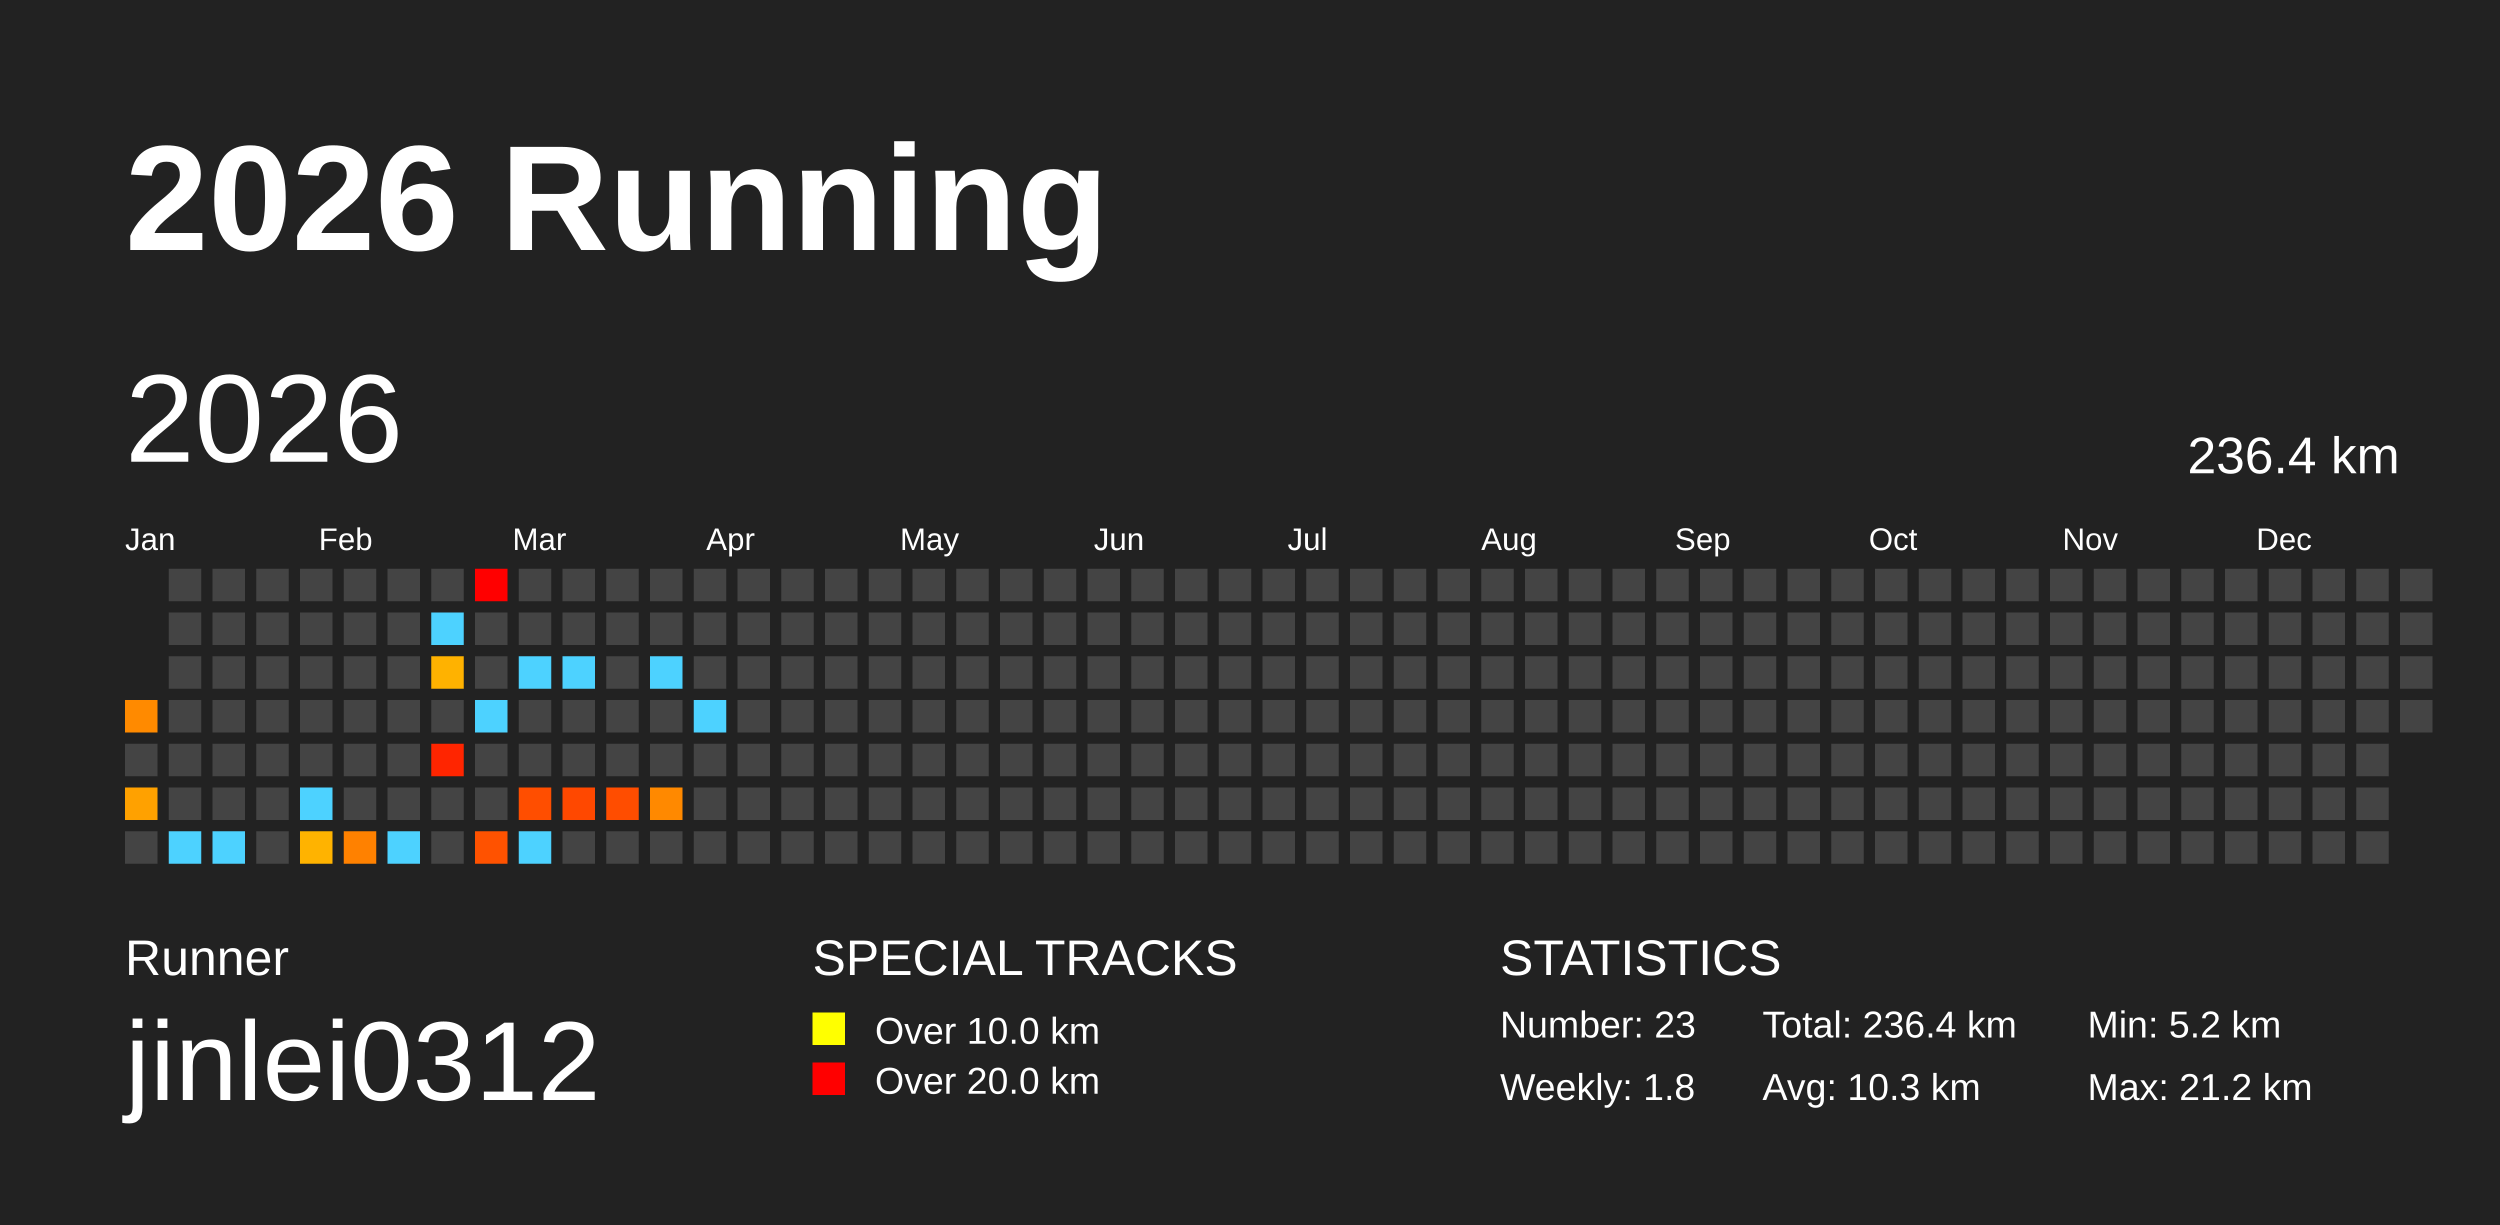
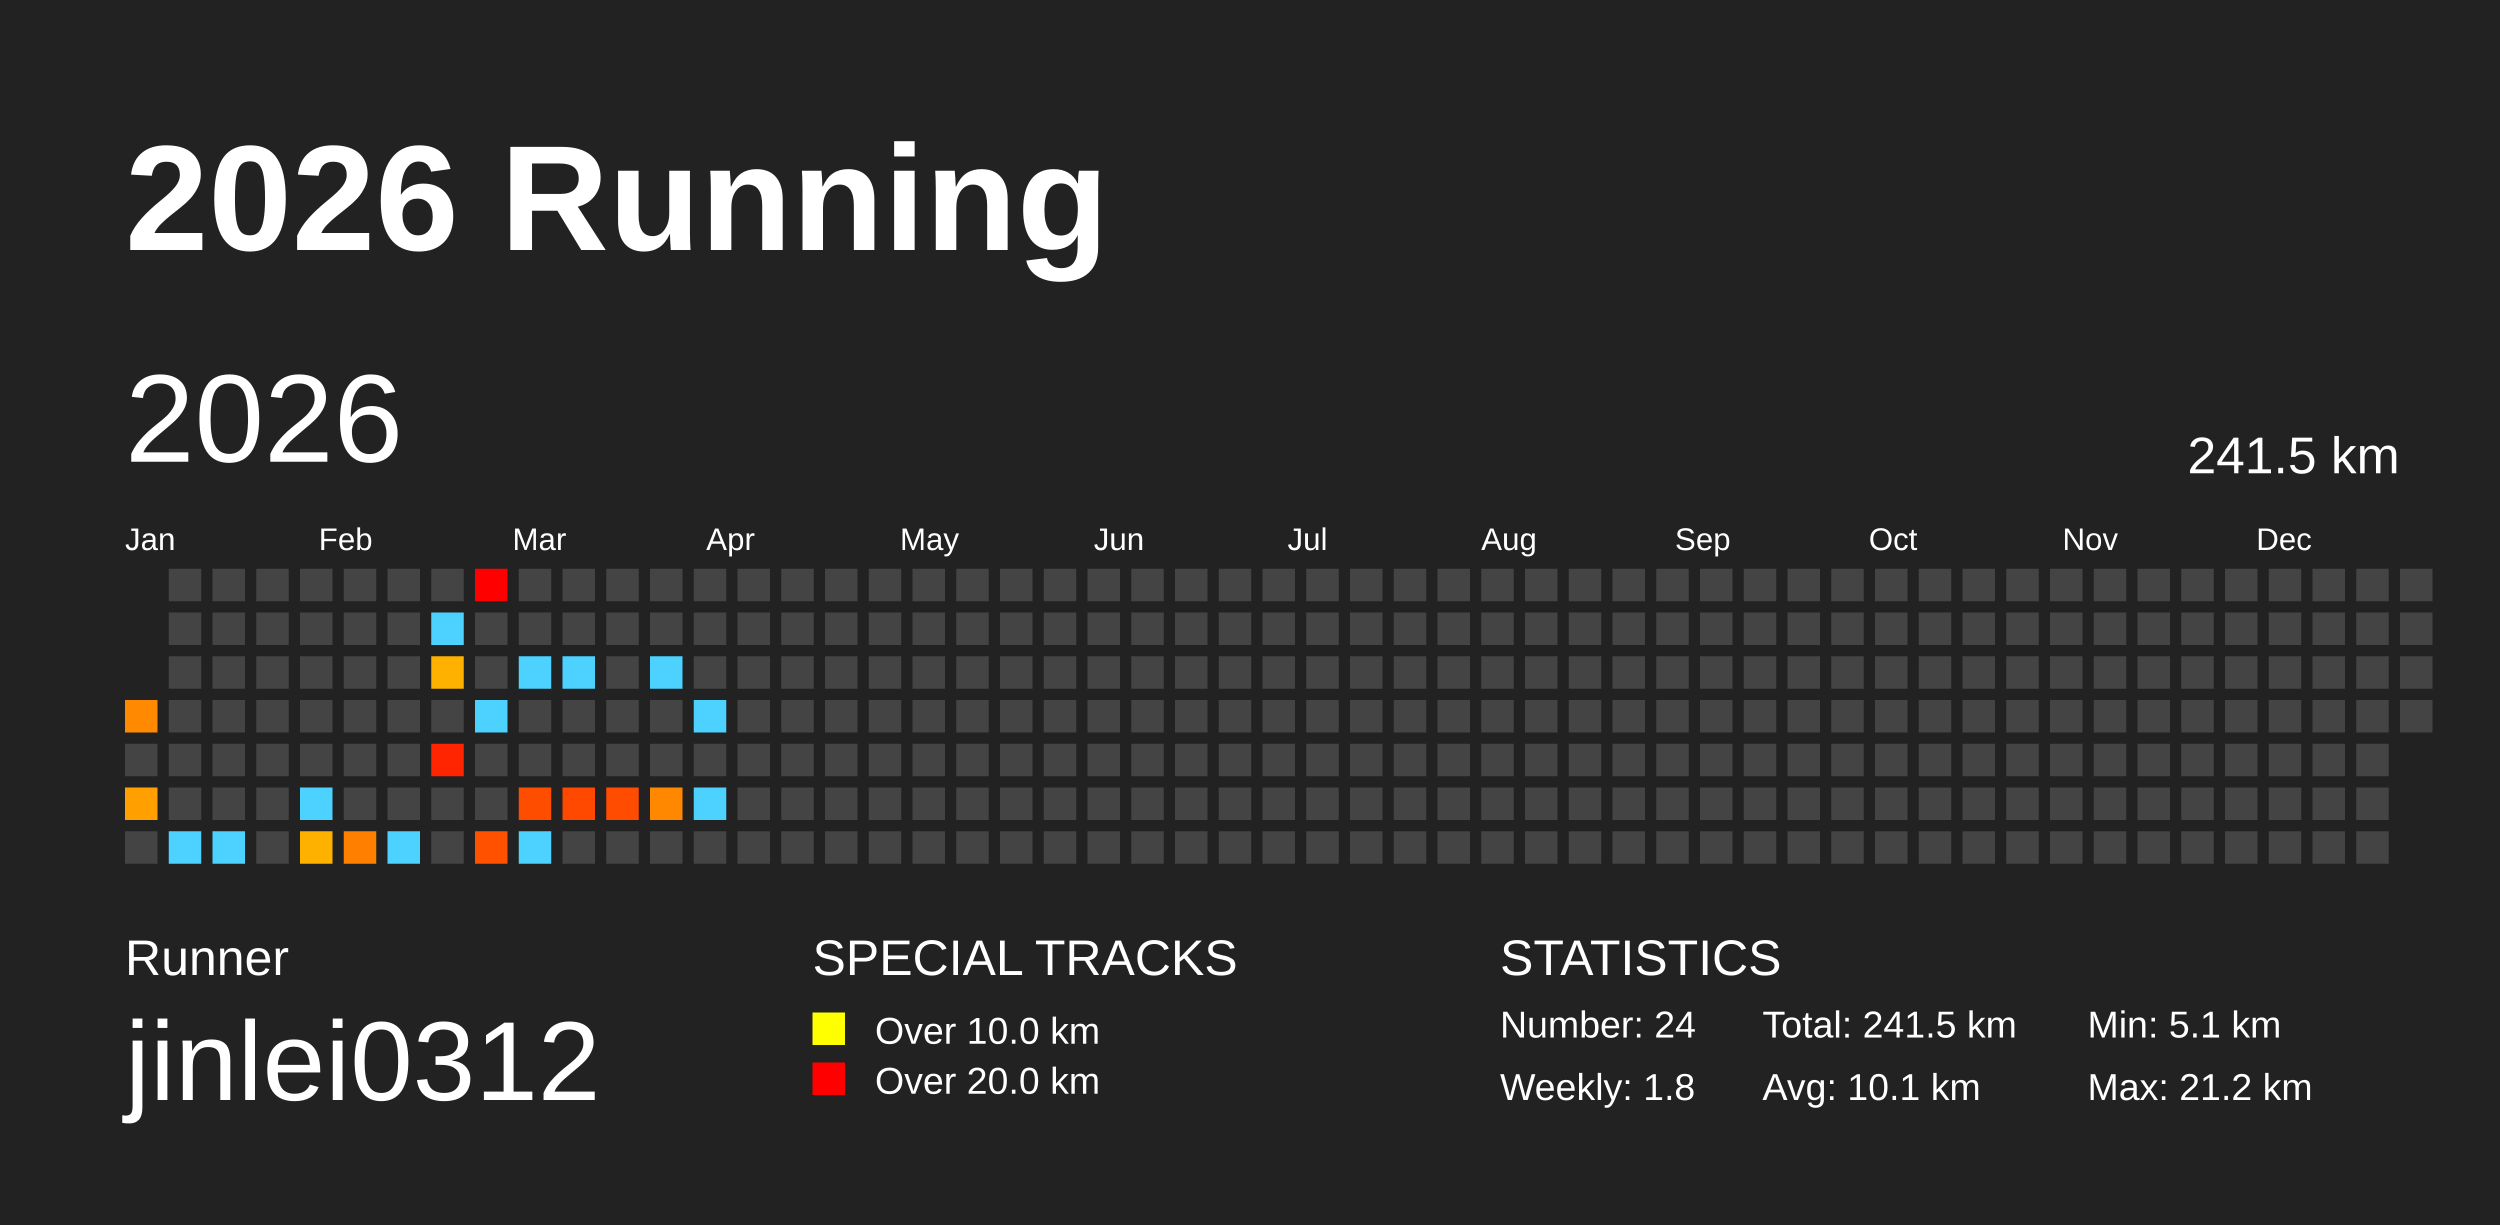
<svg xmlns="http://www.w3.org/2000/svg" baseProfile="full" height="98mm" version="1.1" viewBox="0,0,200,98" width="200mm">
  <defs />
  <rect fill="#222222" height="98" width="200" x="0" y="0" />
  <text fill="#FFFFFF" style="font-size:12px; font-family:Arial; font-weight:bold;" x="10" y="20">2026 Running</text>
  <text fill="#FFFFFF" style="font-size:4px; font-family:Arial" x="10" y="78">Runner</text>
  <text fill="#FFFFFF" style="font-size:9px; font-family:Arial" x="10" y="88">jinlei0312</text>
  <text fill="#FFFFFF" style="font-size:4px; font-family:Arial" x="65" y="78">SPECIAL TRACKS</text>
  <rect fill="yellow" height="2.6" width="2.6" x="65" y="81" />
  <text fill="#FFFFFF" style="font-size:3px; font-family:Arial" x="70" y="83.5">Over 10.0 km</text>
  <rect fill="red" height="2.6" width="2.6" x="65" y="85" />
  <text fill="#FFFFFF" style="font-size:3px; font-family:Arial" x="70" y="87.5">Over 20.0 km</text>
  <text fill="#FFFFFF" style="font-size:4px; font-family:Arial" x="120" y="78">STATISTICS</text>
-   <text fill="#FFFFFF" style="font-size:3px; font-family:Arial" x="120" y="83">Number: 23</text>
+   <text fill="#FFFFFF" style="font-size:3px; font-family:Arial" x="120" y="83">Number: 24</text>
  <text fill="#FFFFFF" style="font-size:3px; font-family:Arial" x="120" y="88">Weekly: 1.8</text>
-   <text fill="#FFFFFF" style="font-size:3px; font-family:Arial" x="141" y="83">Total: 236.4 km</text>
-   <text fill="#FFFFFF" style="font-size:3px; font-family:Arial" x="141" y="88">Avg: 10.3 km</text>
-   <text fill="#FFFFFF" style="font-size:3px; font-family:Arial" x="167" y="83">Min: 5.2 km</text>
+   <text fill="#FFFFFF" style="font-size:3px; font-family:Arial" x="141" y="83">Total: 241.5 km</text>
+   <text fill="#FFFFFF" style="font-size:3px; font-family:Arial" x="141" y="88">Avg: 10.1 km</text>
+   <text fill="#FFFFFF" style="font-size:3px; font-family:Arial" x="167" y="83">Min: 5.1 km</text>
  <text fill="#FFFFFF" style="font-size:3px; font-family:Arial" x="167" y="88">Max: 21.2 km</text>
  <text dominant-baseline="hanging" fill="#FFFFFF" style="font-size:10.0px; font-family:Arial;" x="10" y="30">2026</text>
-   <text dominant-baseline="hanging" fill="#FFFFFF" style="font-size:4.125px; font-family:Arial;" x="175" y="35">236.4 km</text>
+   <text dominant-baseline="hanging" fill="#FFFFFF" style="font-size:4.125px; font-family:Arial;" x="175" y="35">241.5 km</text>
  <text fill="#FFFFFF" style="font-size:2.5px; font-family:Arial" x="10.0" y="44">Jan</text>
  <text fill="#FFFFFF" style="font-size:2.5px; font-family:Arial" x="25.5" y="44">Feb</text>
  <text fill="#FFFFFF" style="font-size:2.5px; font-family:Arial" x="41.0" y="44">Mar</text>
  <text fill="#FFFFFF" style="font-size:2.5px; font-family:Arial" x="56.5" y="44">Apr</text>
  <text fill="#FFFFFF" style="font-size:2.5px; font-family:Arial" x="72.0" y="44">May</text>
  <text fill="#FFFFFF" style="font-size:2.5px; font-family:Arial" x="87.5" y="44">Jun</text>
  <text fill="#FFFFFF" style="font-size:2.5px; font-family:Arial" x="103.0" y="44">Jul</text>
  <text fill="#FFFFFF" style="font-size:2.5px; font-family:Arial" x="118.5" y="44">Aug</text>
  <text fill="#FFFFFF" style="font-size:2.5px; font-family:Arial" x="134.0" y="44">Sep</text>
  <text fill="#FFFFFF" style="font-size:2.5px; font-family:Arial" x="149.5" y="44">Oct</text>
  <text fill="#FFFFFF" style="font-size:2.5px; font-family:Arial" x="165.0" y="44">Nov</text>
  <text fill="#FFFFFF" style="font-size:2.5px; font-family:Arial" x="180.5" y="44">Dec</text>
-   <rect fill="#ff8a00" height="2.6" width="2.6" x="10.0" y="56.0" />
+   <rect fill="#ff8900" height="2.6" width="2.6" x="10.0" y="56.0" />
  <rect fill="#444444" height="2.6" width="2.6" x="10.0" y="59.5" />
-   <rect fill="#ffa100" height="2.6" width="2.6" x="10.0" y="63.0" />
+   <rect fill="#ffa000" height="2.6" width="2.6" x="10.0" y="63.0" />
  <rect fill="#444444" height="2.6" width="2.6" x="10.0" y="66.5" />
  <rect fill="#444444" height="2.6" width="2.6" x="13.5" y="45.5" />
  <rect fill="#444444" height="2.6" width="2.6" x="13.5" y="49.0" />
  <rect fill="#444444" height="2.6" width="2.6" x="13.5" y="52.5" />
  <rect fill="#444444" height="2.6" width="2.6" x="13.5" y="56.0" />
  <rect fill="#444444" height="2.6" width="2.6" x="13.5" y="59.5" />
  <rect fill="#444444" height="2.6" width="2.6" x="13.5" y="63.0" />
  <rect fill="#4dd2ff" height="2.6" width="2.6" x="13.5" y="66.5" />
  <rect fill="#444444" height="2.6" width="2.6" x="17.0" y="45.5" />
  <rect fill="#444444" height="2.6" width="2.6" x="17.0" y="49.0" />
  <rect fill="#444444" height="2.6" width="2.6" x="17.0" y="52.5" />
  <rect fill="#444444" height="2.6" width="2.6" x="17.0" y="56.0" />
  <rect fill="#444444" height="2.6" width="2.6" x="17.0" y="59.5" />
  <rect fill="#444444" height="2.6" width="2.6" x="17.0" y="63.0" />
  <rect fill="#4dd2ff" height="2.6" width="2.6" x="17.0" y="66.5" />
  <rect fill="#444444" height="2.6" width="2.6" x="20.5" y="45.5" />
  <rect fill="#444444" height="2.6" width="2.6" x="20.5" y="49.0" />
  <rect fill="#444444" height="2.6" width="2.6" x="20.5" y="52.5" />
  <rect fill="#444444" height="2.6" width="2.6" x="20.5" y="56.0" />
  <rect fill="#444444" height="2.6" width="2.6" x="20.5" y="59.5" />
  <rect fill="#444444" height="2.6" width="2.6" x="20.5" y="63.0" />
  <rect fill="#444444" height="2.6" width="2.6" x="20.5" y="66.5" />
  <rect fill="#444444" height="2.6" width="2.6" x="24.0" y="45.5" />
  <rect fill="#444444" height="2.6" width="2.6" x="24.0" y="49.0" />
  <rect fill="#444444" height="2.6" width="2.6" x="24.0" y="52.5" />
  <rect fill="#444444" height="2.6" width="2.6" x="24.0" y="56.0" />
  <rect fill="#444444" height="2.6" width="2.6" x="24.0" y="59.5" />
  <rect fill="#4dd2ff" height="2.6" width="2.6" x="24.0" y="63.0" />
-   <rect fill="#ffb300" height="2.6" width="2.6" x="24.0" y="66.5" />
+   <rect fill="#ffb100" height="2.6" width="2.6" x="24.0" y="66.5" />
  <rect fill="#444444" height="2.6" width="2.6" x="27.5" y="45.5" />
  <rect fill="#444444" height="2.6" width="2.6" x="27.5" y="49.0" />
  <rect fill="#444444" height="2.6" width="2.6" x="27.5" y="52.5" />
  <rect fill="#444444" height="2.6" width="2.6" x="27.5" y="56.0" />
  <rect fill="#444444" height="2.6" width="2.6" x="27.5" y="59.5" />
  <rect fill="#444444" height="2.6" width="2.6" x="27.5" y="63.0" />
-   <rect fill="#ff8100" height="2.6" width="2.6" x="27.5" y="66.5" />
+   <rect fill="#ff8000" height="2.6" width="2.6" x="27.5" y="66.5" />
  <rect fill="#444444" height="2.6" width="2.6" x="31.0" y="45.5" />
  <rect fill="#444444" height="2.6" width="2.6" x="31.0" y="49.0" />
  <rect fill="#444444" height="2.6" width="2.6" x="31.0" y="52.5" />
  <rect fill="#444444" height="2.6" width="2.6" x="31.0" y="56.0" />
  <rect fill="#444444" height="2.6" width="2.6" x="31.0" y="59.5" />
  <rect fill="#444444" height="2.6" width="2.6" x="31.0" y="63.0" />
  <rect fill="#4dd2ff" height="2.6" width="2.6" x="31.0" y="66.5" />
  <rect fill="#444444" height="2.6" width="2.6" x="34.5" y="45.5" />
  <rect fill="#4dd2ff" height="2.6" width="2.6" x="34.5" y="49.0" />
-   <rect fill="#ffb200" height="2.6" width="2.6" x="34.5" y="52.5" />
+   <rect fill="#ffb100" height="2.6" width="2.6" x="34.5" y="52.5" />
  <rect fill="#444444" height="2.6" width="2.6" x="34.5" y="56.0" />
  <rect fill="#ff2500" height="2.6" width="2.6" x="34.5" y="59.5" />
  <rect fill="#444444" height="2.6" width="2.6" x="34.5" y="63.0" />
  <rect fill="#444444" height="2.6" width="2.6" x="34.5" y="66.5" />
  <rect fill="red" height="2.6" width="2.6" x="38.0" y="45.5" />
  <rect fill="#444444" height="2.6" width="2.6" x="38.0" y="49.0" />
  <rect fill="#444444" height="2.6" width="2.6" x="38.0" y="52.5" />
  <rect fill="#4dd2ff" height="2.6" width="2.6" x="38.0" y="56.0" />
  <rect fill="#444444" height="2.6" width="2.6" x="38.0" y="59.5" />
  <rect fill="#444444" height="2.6" width="2.6" x="38.0" y="63.0" />
-   <rect fill="#ff5200" height="2.6" width="2.6" x="38.0" y="66.5" />
+   <rect fill="#ff5100" height="2.6" width="2.6" x="38.0" y="66.5" />
  <rect fill="#444444" height="2.6" width="2.6" x="41.5" y="45.5" />
  <rect fill="#444444" height="2.6" width="2.6" x="41.5" y="49.0" />
  <rect fill="#4dd2ff" height="2.6" width="2.6" x="41.5" y="52.5" />
  <rect fill="#444444" height="2.6" width="2.6" x="41.5" y="56.0" />
  <rect fill="#444444" height="2.6" width="2.6" x="41.5" y="59.5" />
-   <rect fill="#ff4e00" height="2.6" width="2.6" x="41.5" y="63.0" />
+   <rect fill="#ff4d00" height="2.6" width="2.6" x="41.5" y="63.0" />
  <rect fill="#4dd2ff" height="2.6" width="2.6" x="41.5" y="66.5" />
  <rect fill="#444444" height="2.6" width="2.6" x="45.0" y="45.5" />
  <rect fill="#444444" height="2.6" width="2.6" x="45.0" y="49.0" />
  <rect fill="#4dd2ff" height="2.6" width="2.6" x="45.0" y="52.5" />
  <rect fill="#444444" height="2.6" width="2.6" x="45.0" y="56.0" />
  <rect fill="#444444" height="2.6" width="2.6" x="45.0" y="59.5" />
  <rect fill="#ff4800" height="2.6" width="2.6" x="45.0" y="63.0" />
  <rect fill="#444444" height="2.6" width="2.6" x="45.0" y="66.5" />
  <rect fill="#444444" height="2.6" width="2.6" x="48.5" y="45.5" />
  <rect fill="#444444" height="2.6" width="2.6" x="48.5" y="49.0" />
  <rect fill="#444444" height="2.6" width="2.6" x="48.5" y="52.5" />
  <rect fill="#444444" height="2.6" width="2.6" x="48.5" y="56.0" />
  <rect fill="#444444" height="2.6" width="2.6" x="48.5" y="59.5" />
-   <rect fill="#ff4d00" height="2.6" width="2.6" x="48.5" y="63.0" />
+   <rect fill="#ff4c00" height="2.6" width="2.6" x="48.5" y="63.0" />
  <rect fill="#444444" height="2.6" width="2.6" x="48.5" y="66.5" />
  <rect fill="#444444" height="2.6" width="2.6" x="52.0" y="45.5" />
  <rect fill="#444444" height="2.6" width="2.6" x="52.0" y="49.0" />
  <rect fill="#4dd2ff" height="2.6" width="2.6" x="52.0" y="52.5" />
  <rect fill="#444444" height="2.6" width="2.6" x="52.0" y="56.0" />
  <rect fill="#444444" height="2.6" width="2.6" x="52.0" y="59.5" />
-   <rect fill="#ff8900" height="2.6" width="2.6" x="52.0" y="63.0" />
+   <rect fill="#ff8800" height="2.6" width="2.6" x="52.0" y="63.0" />
  <rect fill="#444444" height="2.6" width="2.6" x="52.0" y="66.5" />
  <rect fill="#444444" height="2.6" width="2.6" x="55.5" y="45.5" />
  <rect fill="#444444" height="2.6" width="2.6" x="55.5" y="49.0" />
  <rect fill="#444444" height="2.6" width="2.6" x="55.5" y="52.5" />
  <rect fill="#4dd2ff" height="2.6" width="2.6" x="55.5" y="56.0" />
  <rect fill="#444444" height="2.6" width="2.6" x="55.5" y="59.5" />
-   <rect fill="#444444" height="2.6" width="2.6" x="55.5" y="63.0" />
+   <rect fill="#4dd2ff" height="2.6" width="2.6" x="55.5" y="63.0" />
  <rect fill="#444444" height="2.6" width="2.6" x="55.5" y="66.5" />
  <rect fill="#444444" height="2.6" width="2.6" x="59.0" y="45.5" />
  <rect fill="#444444" height="2.6" width="2.6" x="59.0" y="49.0" />
  <rect fill="#444444" height="2.6" width="2.6" x="59.0" y="52.5" />
  <rect fill="#444444" height="2.6" width="2.6" x="59.0" y="56.0" />
  <rect fill="#444444" height="2.6" width="2.6" x="59.0" y="59.5" />
  <rect fill="#444444" height="2.6" width="2.6" x="59.0" y="63.0" />
  <rect fill="#444444" height="2.6" width="2.6" x="59.0" y="66.5" />
  <rect fill="#444444" height="2.6" width="2.6" x="62.5" y="45.5" />
  <rect fill="#444444" height="2.6" width="2.6" x="62.5" y="49.0" />
  <rect fill="#444444" height="2.6" width="2.6" x="62.5" y="52.5" />
  <rect fill="#444444" height="2.6" width="2.6" x="62.5" y="56.0" />
  <rect fill="#444444" height="2.6" width="2.6" x="62.5" y="59.5" />
  <rect fill="#444444" height="2.6" width="2.6" x="62.5" y="63.0" />
  <rect fill="#444444" height="2.6" width="2.6" x="62.5" y="66.5" />
  <rect fill="#444444" height="2.6" width="2.6" x="66.0" y="45.5" />
  <rect fill="#444444" height="2.6" width="2.6" x="66.0" y="49.0" />
  <rect fill="#444444" height="2.6" width="2.6" x="66.0" y="52.5" />
  <rect fill="#444444" height="2.6" width="2.6" x="66.0" y="56.0" />
  <rect fill="#444444" height="2.6" width="2.6" x="66.0" y="59.5" />
  <rect fill="#444444" height="2.6" width="2.6" x="66.0" y="63.0" />
  <rect fill="#444444" height="2.6" width="2.6" x="66.0" y="66.5" />
  <rect fill="#444444" height="2.6" width="2.6" x="69.5" y="45.5" />
  <rect fill="#444444" height="2.6" width="2.6" x="69.5" y="49.0" />
  <rect fill="#444444" height="2.6" width="2.6" x="69.5" y="52.5" />
  <rect fill="#444444" height="2.6" width="2.6" x="69.5" y="56.0" />
  <rect fill="#444444" height="2.6" width="2.6" x="69.5" y="59.5" />
  <rect fill="#444444" height="2.6" width="2.6" x="69.5" y="63.0" />
  <rect fill="#444444" height="2.6" width="2.6" x="69.5" y="66.5" />
  <rect fill="#444444" height="2.6" width="2.6" x="73.0" y="45.5" />
  <rect fill="#444444" height="2.6" width="2.6" x="73.0" y="49.0" />
  <rect fill="#444444" height="2.6" width="2.6" x="73.0" y="52.5" />
  <rect fill="#444444" height="2.6" width="2.6" x="73.0" y="56.0" />
  <rect fill="#444444" height="2.6" width="2.6" x="73.0" y="59.5" />
  <rect fill="#444444" height="2.6" width="2.6" x="73.0" y="63.0" />
  <rect fill="#444444" height="2.6" width="2.6" x="73.0" y="66.5" />
  <rect fill="#444444" height="2.6" width="2.6" x="76.5" y="45.5" />
  <rect fill="#444444" height="2.6" width="2.6" x="76.5" y="49.0" />
  <rect fill="#444444" height="2.6" width="2.6" x="76.5" y="52.5" />
  <rect fill="#444444" height="2.6" width="2.6" x="76.5" y="56.0" />
  <rect fill="#444444" height="2.6" width="2.6" x="76.5" y="59.5" />
  <rect fill="#444444" height="2.6" width="2.6" x="76.5" y="63.0" />
  <rect fill="#444444" height="2.6" width="2.6" x="76.5" y="66.5" />
  <rect fill="#444444" height="2.6" width="2.6" x="80.0" y="45.5" />
  <rect fill="#444444" height="2.6" width="2.6" x="80.0" y="49.0" />
  <rect fill="#444444" height="2.6" width="2.6" x="80.0" y="52.5" />
  <rect fill="#444444" height="2.6" width="2.6" x="80.0" y="56.0" />
  <rect fill="#444444" height="2.6" width="2.6" x="80.0" y="59.5" />
  <rect fill="#444444" height="2.6" width="2.6" x="80.0" y="63.0" />
  <rect fill="#444444" height="2.6" width="2.6" x="80.0" y="66.5" />
  <rect fill="#444444" height="2.6" width="2.6" x="83.5" y="45.5" />
  <rect fill="#444444" height="2.6" width="2.6" x="83.5" y="49.0" />
  <rect fill="#444444" height="2.6" width="2.6" x="83.5" y="52.5" />
  <rect fill="#444444" height="2.6" width="2.6" x="83.5" y="56.0" />
  <rect fill="#444444" height="2.6" width="2.6" x="83.5" y="59.5" />
  <rect fill="#444444" height="2.6" width="2.6" x="83.5" y="63.0" />
  <rect fill="#444444" height="2.6" width="2.6" x="83.5" y="66.5" />
  <rect fill="#444444" height="2.6" width="2.6" x="87.0" y="45.5" />
  <rect fill="#444444" height="2.6" width="2.6" x="87.0" y="49.0" />
  <rect fill="#444444" height="2.6" width="2.6" x="87.0" y="52.5" />
  <rect fill="#444444" height="2.6" width="2.6" x="87.0" y="56.0" />
  <rect fill="#444444" height="2.6" width="2.6" x="87.0" y="59.5" />
  <rect fill="#444444" height="2.6" width="2.6" x="87.0" y="63.0" />
  <rect fill="#444444" height="2.6" width="2.6" x="87.0" y="66.5" />
  <rect fill="#444444" height="2.6" width="2.6" x="90.5" y="45.5" />
  <rect fill="#444444" height="2.6" width="2.6" x="90.5" y="49.0" />
  <rect fill="#444444" height="2.6" width="2.6" x="90.5" y="52.5" />
  <rect fill="#444444" height="2.6" width="2.6" x="90.5" y="56.0" />
  <rect fill="#444444" height="2.6" width="2.6" x="90.5" y="59.5" />
  <rect fill="#444444" height="2.6" width="2.6" x="90.5" y="63.0" />
  <rect fill="#444444" height="2.6" width="2.6" x="90.5" y="66.5" />
  <rect fill="#444444" height="2.6" width="2.6" x="94.0" y="45.5" />
  <rect fill="#444444" height="2.6" width="2.6" x="94.0" y="49.0" />
  <rect fill="#444444" height="2.6" width="2.6" x="94.0" y="52.5" />
  <rect fill="#444444" height="2.6" width="2.6" x="94.0" y="56.0" />
  <rect fill="#444444" height="2.6" width="2.6" x="94.0" y="59.5" />
  <rect fill="#444444" height="2.6" width="2.6" x="94.0" y="63.0" />
  <rect fill="#444444" height="2.6" width="2.6" x="94.0" y="66.5" />
  <rect fill="#444444" height="2.6" width="2.6" x="97.5" y="45.5" />
  <rect fill="#444444" height="2.6" width="2.6" x="97.5" y="49.0" />
  <rect fill="#444444" height="2.6" width="2.6" x="97.5" y="52.5" />
  <rect fill="#444444" height="2.6" width="2.6" x="97.5" y="56.0" />
  <rect fill="#444444" height="2.6" width="2.6" x="97.5" y="59.5" />
  <rect fill="#444444" height="2.6" width="2.6" x="97.5" y="63.0" />
  <rect fill="#444444" height="2.6" width="2.6" x="97.5" y="66.5" />
  <rect fill="#444444" height="2.6" width="2.6" x="101.0" y="45.5" />
  <rect fill="#444444" height="2.6" width="2.6" x="101.0" y="49.0" />
  <rect fill="#444444" height="2.6" width="2.6" x="101.0" y="52.5" />
  <rect fill="#444444" height="2.6" width="2.6" x="101.0" y="56.0" />
  <rect fill="#444444" height="2.6" width="2.6" x="101.0" y="59.5" />
  <rect fill="#444444" height="2.6" width="2.6" x="101.0" y="63.0" />
  <rect fill="#444444" height="2.6" width="2.6" x="101.0" y="66.5" />
  <rect fill="#444444" height="2.6" width="2.6" x="104.5" y="45.5" />
  <rect fill="#444444" height="2.6" width="2.6" x="104.5" y="49.0" />
  <rect fill="#444444" height="2.6" width="2.6" x="104.5" y="52.5" />
  <rect fill="#444444" height="2.6" width="2.6" x="104.5" y="56.0" />
  <rect fill="#444444" height="2.6" width="2.6" x="104.5" y="59.5" />
  <rect fill="#444444" height="2.6" width="2.6" x="104.5" y="63.0" />
  <rect fill="#444444" height="2.6" width="2.6" x="104.5" y="66.5" />
  <rect fill="#444444" height="2.6" width="2.6" x="108.0" y="45.5" />
  <rect fill="#444444" height="2.6" width="2.6" x="108.0" y="49.0" />
  <rect fill="#444444" height="2.6" width="2.6" x="108.0" y="52.5" />
  <rect fill="#444444" height="2.6" width="2.6" x="108.0" y="56.0" />
  <rect fill="#444444" height="2.6" width="2.6" x="108.0" y="59.5" />
  <rect fill="#444444" height="2.6" width="2.6" x="108.0" y="63.0" />
  <rect fill="#444444" height="2.6" width="2.6" x="108.0" y="66.5" />
  <rect fill="#444444" height="2.6" width="2.6" x="111.5" y="45.5" />
  <rect fill="#444444" height="2.6" width="2.6" x="111.5" y="49.0" />
  <rect fill="#444444" height="2.6" width="2.6" x="111.5" y="52.5" />
  <rect fill="#444444" height="2.6" width="2.6" x="111.5" y="56.0" />
  <rect fill="#444444" height="2.6" width="2.6" x="111.5" y="59.5" />
  <rect fill="#444444" height="2.6" width="2.6" x="111.5" y="63.0" />
  <rect fill="#444444" height="2.6" width="2.6" x="111.5" y="66.5" />
  <rect fill="#444444" height="2.6" width="2.6" x="115.0" y="45.5" />
  <rect fill="#444444" height="2.6" width="2.6" x="115.0" y="49.0" />
  <rect fill="#444444" height="2.6" width="2.6" x="115.0" y="52.5" />
  <rect fill="#444444" height="2.6" width="2.6" x="115.0" y="56.0" />
  <rect fill="#444444" height="2.6" width="2.6" x="115.0" y="59.5" />
  <rect fill="#444444" height="2.6" width="2.6" x="115.0" y="63.0" />
  <rect fill="#444444" height="2.6" width="2.6" x="115.0" y="66.5" />
  <rect fill="#444444" height="2.6" width="2.6" x="118.5" y="45.5" />
  <rect fill="#444444" height="2.6" width="2.6" x="118.5" y="49.0" />
  <rect fill="#444444" height="2.6" width="2.6" x="118.5" y="52.5" />
  <rect fill="#444444" height="2.6" width="2.6" x="118.5" y="56.0" />
  <rect fill="#444444" height="2.6" width="2.6" x="118.5" y="59.5" />
  <rect fill="#444444" height="2.6" width="2.6" x="118.5" y="63.0" />
  <rect fill="#444444" height="2.6" width="2.6" x="118.5" y="66.5" />
  <rect fill="#444444" height="2.6" width="2.6" x="122.0" y="45.5" />
  <rect fill="#444444" height="2.6" width="2.6" x="122.0" y="49.0" />
  <rect fill="#444444" height="2.6" width="2.6" x="122.0" y="52.5" />
  <rect fill="#444444" height="2.6" width="2.6" x="122.0" y="56.0" />
  <rect fill="#444444" height="2.6" width="2.6" x="122.0" y="59.5" />
  <rect fill="#444444" height="2.6" width="2.6" x="122.0" y="63.0" />
  <rect fill="#444444" height="2.6" width="2.6" x="122.0" y="66.5" />
  <rect fill="#444444" height="2.6" width="2.6" x="125.5" y="45.5" />
  <rect fill="#444444" height="2.6" width="2.6" x="125.5" y="49.0" />
  <rect fill="#444444" height="2.6" width="2.6" x="125.5" y="52.5" />
  <rect fill="#444444" height="2.6" width="2.6" x="125.5" y="56.0" />
  <rect fill="#444444" height="2.6" width="2.6" x="125.5" y="59.5" />
  <rect fill="#444444" height="2.6" width="2.6" x="125.5" y="63.0" />
  <rect fill="#444444" height="2.6" width="2.6" x="125.5" y="66.5" />
  <rect fill="#444444" height="2.6" width="2.6" x="129.0" y="45.5" />
  <rect fill="#444444" height="2.6" width="2.6" x="129.0" y="49.0" />
  <rect fill="#444444" height="2.6" width="2.6" x="129.0" y="52.5" />
  <rect fill="#444444" height="2.6" width="2.6" x="129.0" y="56.0" />
  <rect fill="#444444" height="2.6" width="2.6" x="129.0" y="59.5" />
  <rect fill="#444444" height="2.6" width="2.6" x="129.0" y="63.0" />
  <rect fill="#444444" height="2.6" width="2.6" x="129.0" y="66.5" />
  <rect fill="#444444" height="2.6" width="2.6" x="132.5" y="45.5" />
  <rect fill="#444444" height="2.6" width="2.6" x="132.5" y="49.0" />
  <rect fill="#444444" height="2.6" width="2.6" x="132.5" y="52.5" />
  <rect fill="#444444" height="2.6" width="2.6" x="132.5" y="56.0" />
  <rect fill="#444444" height="2.6" width="2.6" x="132.5" y="59.5" />
  <rect fill="#444444" height="2.6" width="2.6" x="132.5" y="63.0" />
  <rect fill="#444444" height="2.6" width="2.6" x="132.5" y="66.5" />
  <rect fill="#444444" height="2.6" width="2.6" x="136.0" y="45.5" />
  <rect fill="#444444" height="2.6" width="2.6" x="136.0" y="49.0" />
  <rect fill="#444444" height="2.6" width="2.6" x="136.0" y="52.5" />
  <rect fill="#444444" height="2.6" width="2.6" x="136.0" y="56.0" />
  <rect fill="#444444" height="2.6" width="2.6" x="136.0" y="59.5" />
  <rect fill="#444444" height="2.6" width="2.6" x="136.0" y="63.0" />
  <rect fill="#444444" height="2.6" width="2.6" x="136.0" y="66.5" />
  <rect fill="#444444" height="2.6" width="2.6" x="139.5" y="45.5" />
  <rect fill="#444444" height="2.6" width="2.6" x="139.5" y="49.0" />
  <rect fill="#444444" height="2.6" width="2.6" x="139.5" y="52.5" />
  <rect fill="#444444" height="2.6" width="2.6" x="139.5" y="56.0" />
  <rect fill="#444444" height="2.6" width="2.6" x="139.5" y="59.5" />
  <rect fill="#444444" height="2.6" width="2.6" x="139.5" y="63.0" />
  <rect fill="#444444" height="2.6" width="2.6" x="139.5" y="66.5" />
  <rect fill="#444444" height="2.6" width="2.6" x="143.0" y="45.5" />
  <rect fill="#444444" height="2.6" width="2.6" x="143.0" y="49.0" />
  <rect fill="#444444" height="2.6" width="2.6" x="143.0" y="52.5" />
  <rect fill="#444444" height="2.6" width="2.6" x="143.0" y="56.0" />
  <rect fill="#444444" height="2.6" width="2.6" x="143.0" y="59.5" />
  <rect fill="#444444" height="2.6" width="2.6" x="143.0" y="63.0" />
  <rect fill="#444444" height="2.6" width="2.6" x="143.0" y="66.5" />
  <rect fill="#444444" height="2.6" width="2.6" x="146.5" y="45.5" />
  <rect fill="#444444" height="2.6" width="2.6" x="146.5" y="49.0" />
  <rect fill="#444444" height="2.6" width="2.6" x="146.5" y="52.5" />
  <rect fill="#444444" height="2.6" width="2.6" x="146.5" y="56.0" />
  <rect fill="#444444" height="2.6" width="2.6" x="146.5" y="59.5" />
  <rect fill="#444444" height="2.6" width="2.6" x="146.5" y="63.0" />
  <rect fill="#444444" height="2.6" width="2.6" x="146.5" y="66.5" />
  <rect fill="#444444" height="2.6" width="2.6" x="150.0" y="45.5" />
  <rect fill="#444444" height="2.6" width="2.6" x="150.0" y="49.0" />
  <rect fill="#444444" height="2.6" width="2.6" x="150.0" y="52.5" />
  <rect fill="#444444" height="2.6" width="2.6" x="150.0" y="56.0" />
  <rect fill="#444444" height="2.6" width="2.6" x="150.0" y="59.5" />
  <rect fill="#444444" height="2.6" width="2.6" x="150.0" y="63.0" />
  <rect fill="#444444" height="2.6" width="2.6" x="150.0" y="66.5" />
  <rect fill="#444444" height="2.6" width="2.6" x="153.5" y="45.5" />
  <rect fill="#444444" height="2.6" width="2.6" x="153.5" y="49.0" />
  <rect fill="#444444" height="2.6" width="2.6" x="153.5" y="52.5" />
  <rect fill="#444444" height="2.6" width="2.6" x="153.5" y="56.0" />
  <rect fill="#444444" height="2.6" width="2.6" x="153.5" y="59.5" />
  <rect fill="#444444" height="2.6" width="2.6" x="153.5" y="63.0" />
  <rect fill="#444444" height="2.6" width="2.6" x="153.5" y="66.5" />
  <rect fill="#444444" height="2.6" width="2.6" x="157.0" y="45.5" />
  <rect fill="#444444" height="2.6" width="2.6" x="157.0" y="49.0" />
  <rect fill="#444444" height="2.6" width="2.6" x="157.0" y="52.5" />
  <rect fill="#444444" height="2.6" width="2.6" x="157.0" y="56.0" />
  <rect fill="#444444" height="2.6" width="2.6" x="157.0" y="59.5" />
  <rect fill="#444444" height="2.6" width="2.6" x="157.0" y="63.0" />
  <rect fill="#444444" height="2.6" width="2.6" x="157.0" y="66.5" />
  <rect fill="#444444" height="2.6" width="2.6" x="160.5" y="45.5" />
  <rect fill="#444444" height="2.6" width="2.6" x="160.5" y="49.0" />
  <rect fill="#444444" height="2.6" width="2.6" x="160.5" y="52.5" />
  <rect fill="#444444" height="2.6" width="2.6" x="160.5" y="56.0" />
  <rect fill="#444444" height="2.6" width="2.6" x="160.5" y="59.5" />
  <rect fill="#444444" height="2.6" width="2.6" x="160.5" y="63.0" />
  <rect fill="#444444" height="2.6" width="2.6" x="160.5" y="66.5" />
  <rect fill="#444444" height="2.6" width="2.6" x="164.0" y="45.5" />
  <rect fill="#444444" height="2.6" width="2.6" x="164.0" y="49.0" />
  <rect fill="#444444" height="2.6" width="2.6" x="164.0" y="52.5" />
  <rect fill="#444444" height="2.6" width="2.6" x="164.0" y="56.0" />
  <rect fill="#444444" height="2.6" width="2.6" x="164.0" y="59.5" />
  <rect fill="#444444" height="2.6" width="2.6" x="164.0" y="63.0" />
  <rect fill="#444444" height="2.6" width="2.6" x="164.0" y="66.5" />
  <rect fill="#444444" height="2.6" width="2.6" x="167.5" y="45.5" />
  <rect fill="#444444" height="2.6" width="2.6" x="167.5" y="49.0" />
  <rect fill="#444444" height="2.6" width="2.6" x="167.5" y="52.5" />
  <rect fill="#444444" height="2.6" width="2.6" x="167.5" y="56.0" />
  <rect fill="#444444" height="2.6" width="2.6" x="167.5" y="59.5" />
  <rect fill="#444444" height="2.6" width="2.6" x="167.5" y="63.0" />
  <rect fill="#444444" height="2.6" width="2.6" x="167.5" y="66.5" />
  <rect fill="#444444" height="2.6" width="2.6" x="171.0" y="45.5" />
  <rect fill="#444444" height="2.6" width="2.6" x="171.0" y="49.0" />
  <rect fill="#444444" height="2.6" width="2.6" x="171.0" y="52.5" />
  <rect fill="#444444" height="2.6" width="2.6" x="171.0" y="56.0" />
  <rect fill="#444444" height="2.6" width="2.6" x="171.0" y="59.5" />
  <rect fill="#444444" height="2.6" width="2.6" x="171.0" y="63.0" />
  <rect fill="#444444" height="2.6" width="2.6" x="171.0" y="66.5" />
  <rect fill="#444444" height="2.6" width="2.6" x="174.5" y="45.5" />
  <rect fill="#444444" height="2.6" width="2.6" x="174.5" y="49.0" />
  <rect fill="#444444" height="2.6" width="2.6" x="174.5" y="52.5" />
  <rect fill="#444444" height="2.6" width="2.6" x="174.5" y="56.0" />
  <rect fill="#444444" height="2.6" width="2.6" x="174.5" y="59.5" />
  <rect fill="#444444" height="2.6" width="2.6" x="174.5" y="63.0" />
  <rect fill="#444444" height="2.6" width="2.6" x="174.5" y="66.5" />
  <rect fill="#444444" height="2.6" width="2.6" x="178.0" y="45.5" />
  <rect fill="#444444" height="2.6" width="2.6" x="178.0" y="49.0" />
  <rect fill="#444444" height="2.6" width="2.6" x="178.0" y="52.5" />
  <rect fill="#444444" height="2.6" width="2.6" x="178.0" y="56.0" />
  <rect fill="#444444" height="2.6" width="2.6" x="178.0" y="59.5" />
  <rect fill="#444444" height="2.6" width="2.6" x="178.0" y="63.0" />
  <rect fill="#444444" height="2.6" width="2.6" x="178.0" y="66.5" />
  <rect fill="#444444" height="2.6" width="2.6" x="181.5" y="45.5" />
  <rect fill="#444444" height="2.6" width="2.6" x="181.5" y="49.0" />
  <rect fill="#444444" height="2.6" width="2.6" x="181.5" y="52.5" />
  <rect fill="#444444" height="2.6" width="2.6" x="181.5" y="56.0" />
  <rect fill="#444444" height="2.6" width="2.6" x="181.5" y="59.5" />
  <rect fill="#444444" height="2.6" width="2.6" x="181.5" y="63.0" />
  <rect fill="#444444" height="2.6" width="2.6" x="181.5" y="66.5" />
  <rect fill="#444444" height="2.6" width="2.6" x="185.0" y="45.5" />
  <rect fill="#444444" height="2.6" width="2.6" x="185.0" y="49.0" />
  <rect fill="#444444" height="2.6" width="2.6" x="185.0" y="52.5" />
  <rect fill="#444444" height="2.6" width="2.6" x="185.0" y="56.0" />
  <rect fill="#444444" height="2.6" width="2.6" x="185.0" y="59.5" />
  <rect fill="#444444" height="2.6" width="2.6" x="185.0" y="63.0" />
  <rect fill="#444444" height="2.6" width="2.6" x="185.0" y="66.5" />
  <rect fill="#444444" height="2.6" width="2.6" x="188.5" y="45.5" />
  <rect fill="#444444" height="2.6" width="2.6" x="188.5" y="49.0" />
  <rect fill="#444444" height="2.6" width="2.6" x="188.5" y="52.5" />
  <rect fill="#444444" height="2.6" width="2.6" x="188.5" y="56.0" />
  <rect fill="#444444" height="2.6" width="2.6" x="188.5" y="59.5" />
  <rect fill="#444444" height="2.6" width="2.6" x="188.5" y="63.0" />
  <rect fill="#444444" height="2.6" width="2.6" x="188.5" y="66.5" />
  <rect fill="#444444" height="2.6" width="2.6" x="192.0" y="45.5" />
  <rect fill="#444444" height="2.6" width="2.6" x="192.0" y="49.0" />
  <rect fill="#444444" height="2.6" width="2.6" x="192.0" y="52.5" />
  <rect fill="#444444" height="2.6" width="2.6" x="192.0" y="56.0" />
</svg>
